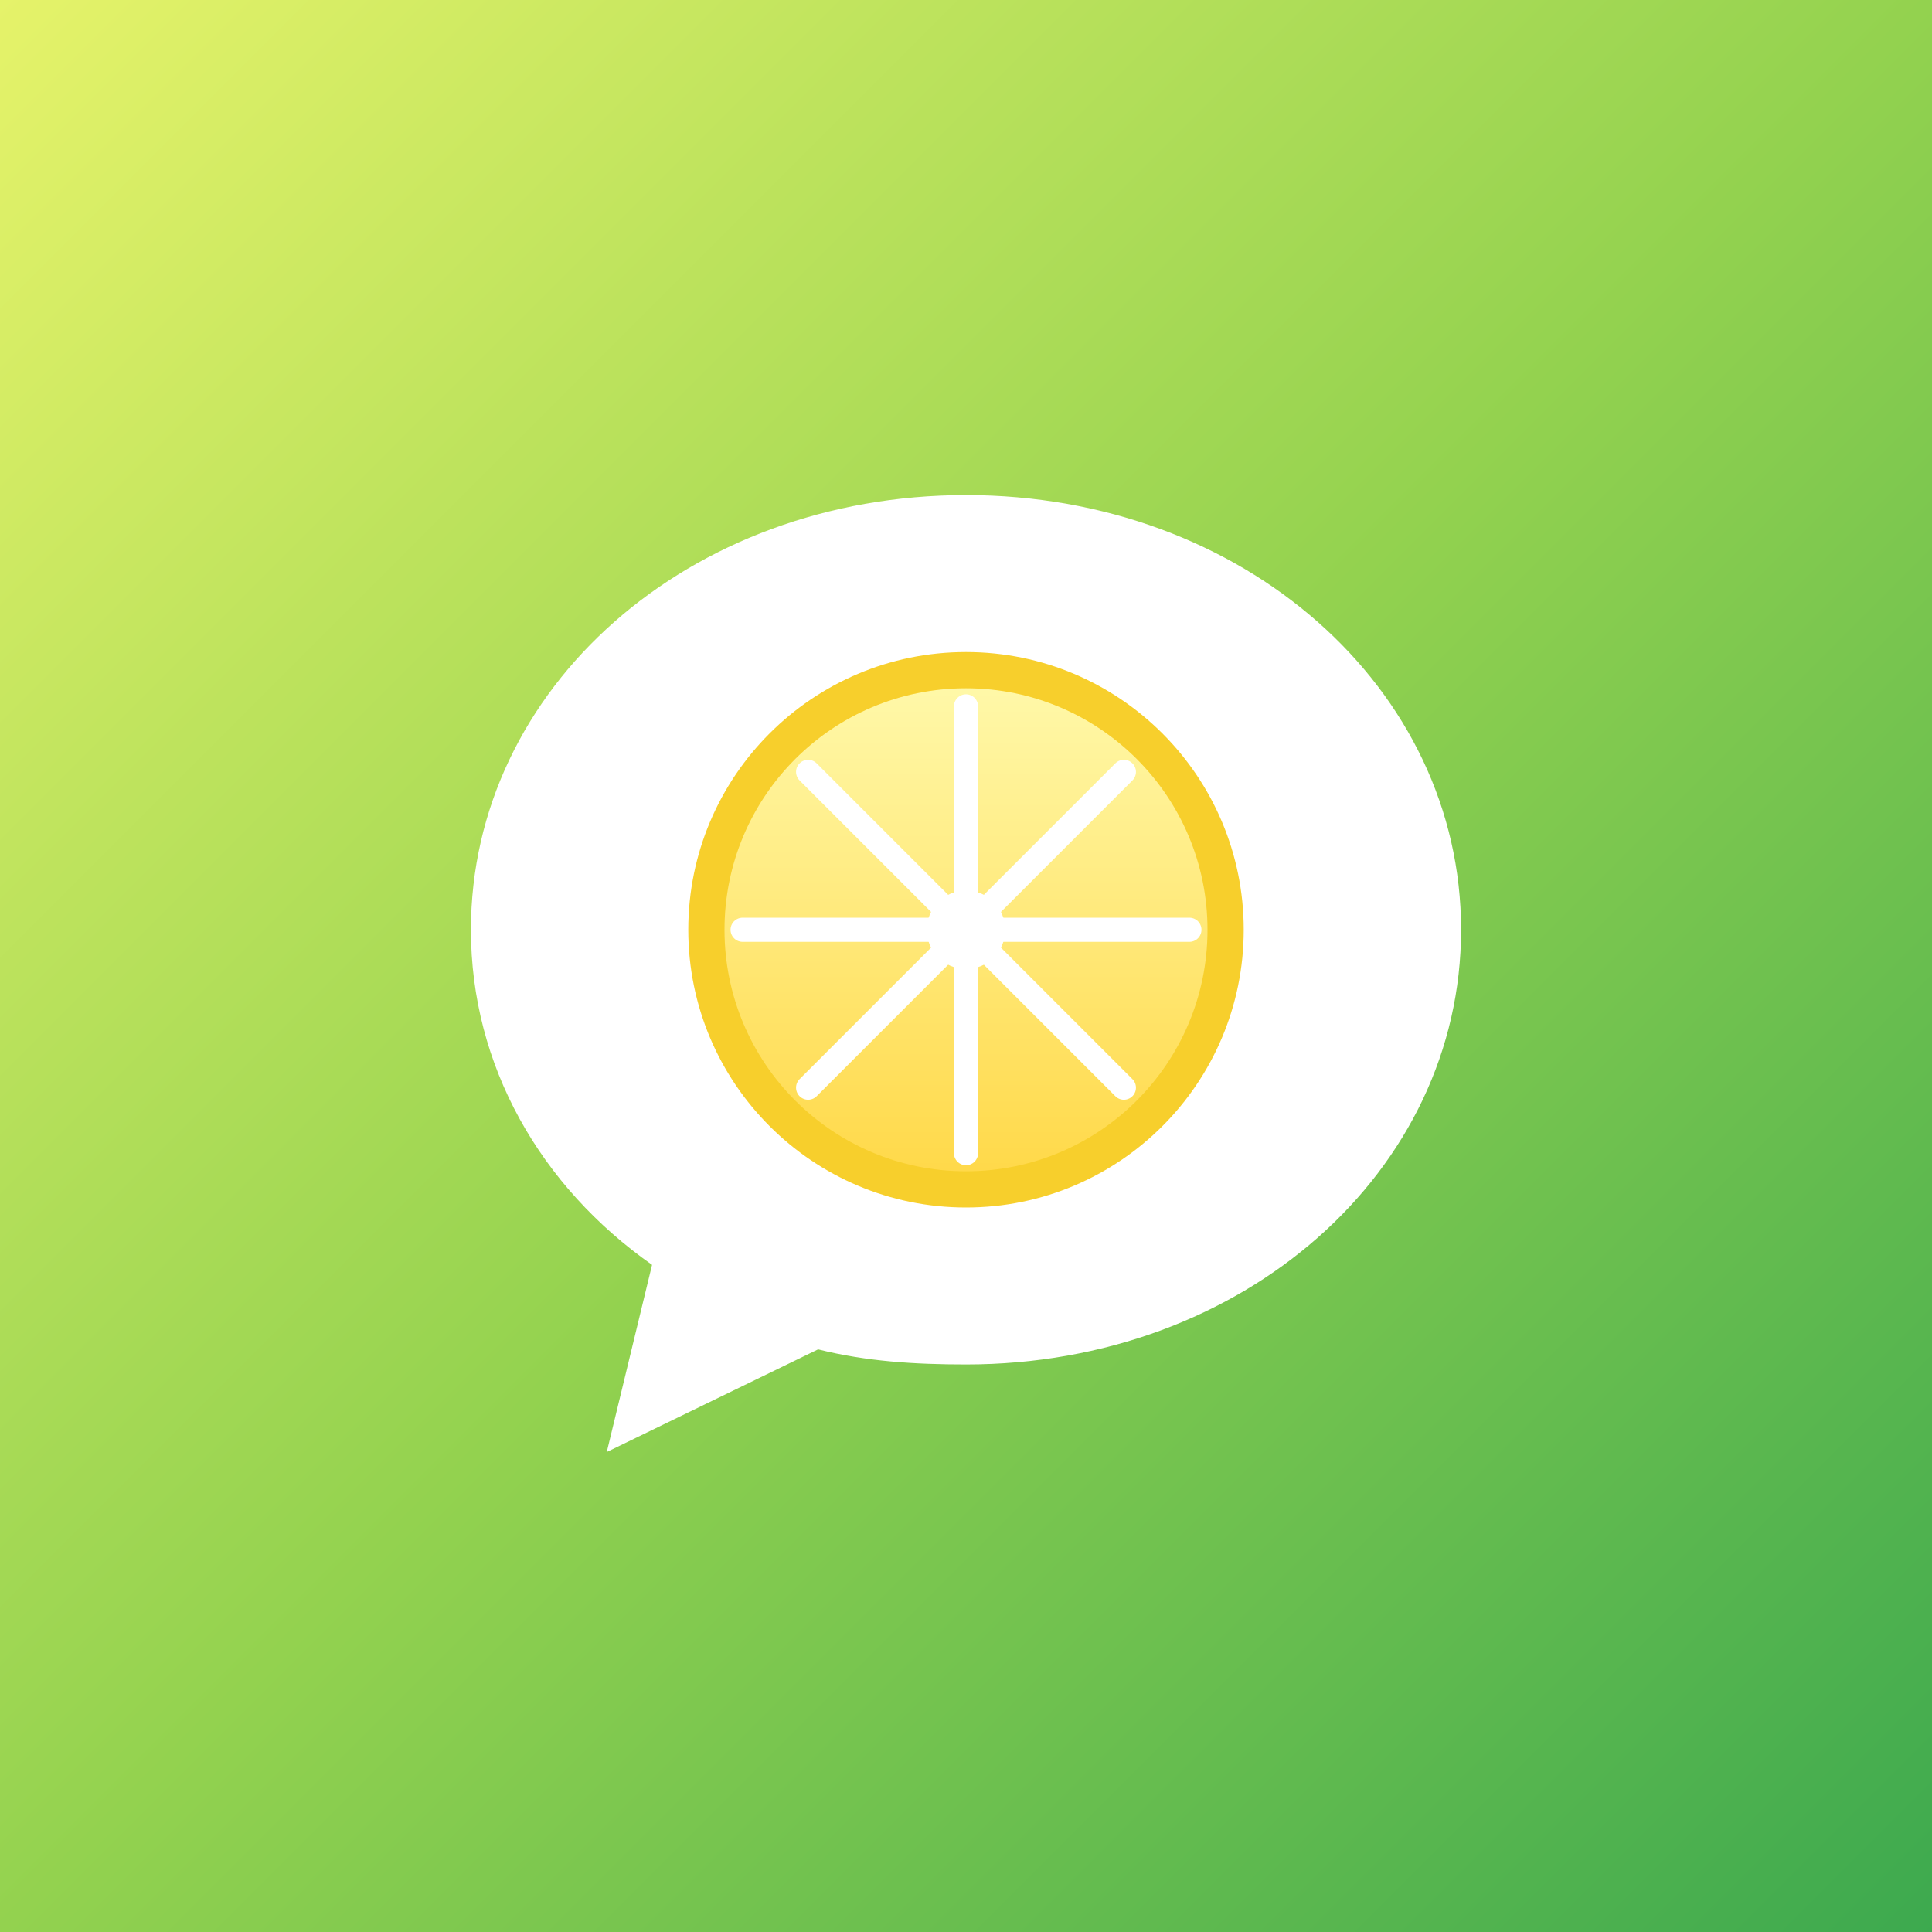
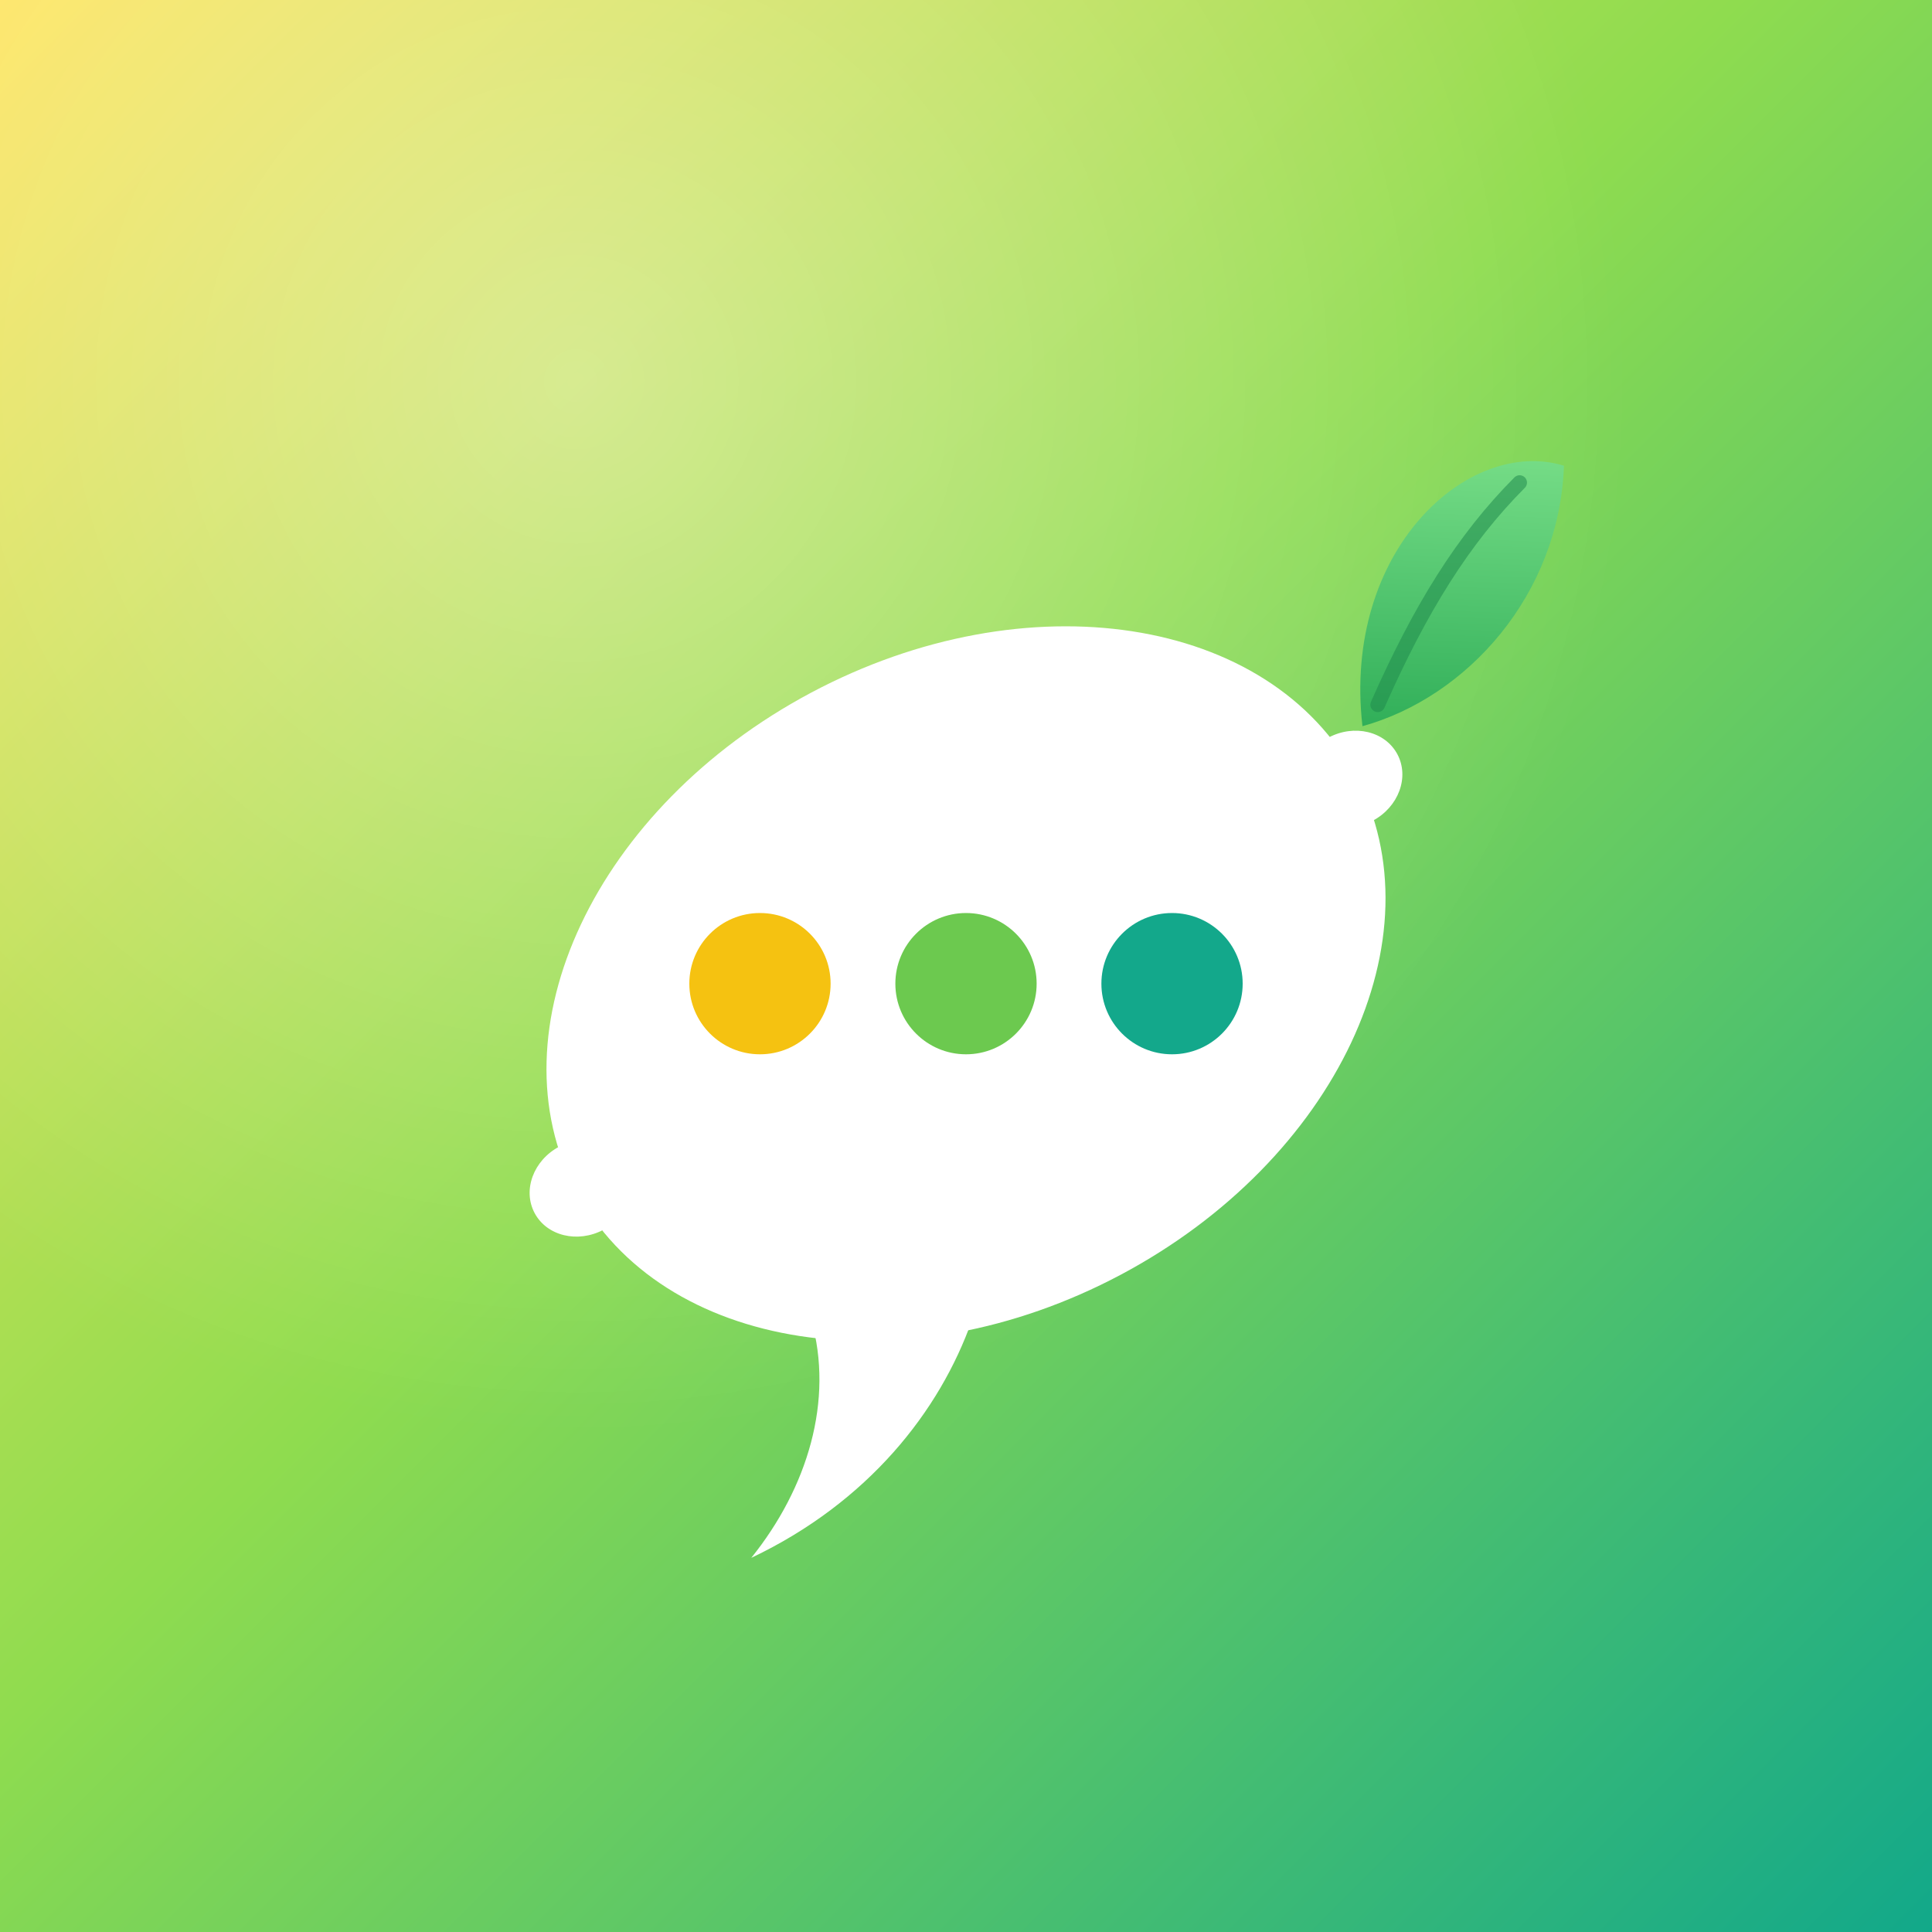
<svg xmlns="http://www.w3.org/2000/svg" viewBox="0 0 512 512">
  <defs>
    <linearGradient id="bg" x1="0" y1="0" x2="1" y2="1">
-       <stop offset="0" stop-color="#e6f36a" />
-       <stop offset=".5" stop-color="#93d24f" />
-       <stop offset="1" stop-color="#3ca94f" />
+       <stop offset="0" stop-color="#ffe45c" />
+       <stop offset=".45" stop-color="#8fdc4f" />
+       <stop offset="1" stop-color="#11a88a" />
    </linearGradient>
-     <linearGradient id="pulp" x1="0" y1="0" x2="0" y2="1">
-       <stop offset="0" stop-color="#fff8a8" />
-       <stop offset="1" stop-color="#ffd94a" />
+     <linearGradient id="dot" x1="0" y1="0" x2="1" y2="1">
+       <stop offset="0" stop-color="#f6c516" />
+       <stop offset="1" stop-color="#38b25a" />
    </linearGradient>
+     <linearGradient id="leaf" x1="0" y1="1" x2="1" y2="0">
+       <stop offset="0" stop-color="#2fae58" />
+       <stop offset="1" stop-color="#7be08a" />
+     </linearGradient>
+     <radialGradient id="shine" cx=".3" cy=".2" r=".9">
+       <stop offset="0" stop-color="#fff" stop-opacity=".35" />
+       <stop offset=".6" stop-color="#fff" stop-opacity="0" />
+     </radialGradient>
  </defs>
  <rect width="512" height="512" fill="url(#bg)" />
-   <g transform="translate(256 256) scale(.8) translate(-256 -256)">
-     <path d="M256 100c-92 0-164 64-164 144 0 45 23 85 60 111l-15 62 70-34c16 4 32 5 49 5 92 0 164-64 164-144S348 100 256 100z" fill="#fff" />
-     <circle cx="256" cy="244" r="92" fill="#f7cf2c" />
-     <circle cx="256" cy="244" r="80" fill="url(#pulp)" />
-     <g stroke="#fff" stroke-width="8" stroke-linecap="round">
-       <path d="M256 244V170M256 244l52.3-52.3M256 244h74M256 244l52.3 52.3M256 244v74M256 244l-52.3 52.3M256 244h-74M256 244l-52.3-52.3" />
+   <rect width="512" height="512" fill="url(#shine)" />
+   <g transform="translate(256 256) scale(.78) translate(-256 -256)">
+     <g transform="translate(256 262) rotate(-28)">
+       <path d="M-100 76 C -106 104, -128 126, -156 138 C -112 140, -76 124, -52 102 Z" fill="#fff" />
+       <ellipse cx="0" cy="0" rx="150" ry="112" fill="#fff" />
+       <ellipse cx="-148" cy="0" rx="18" ry="16" fill="#fff" />
+       <ellipse cx="148" cy="0" rx="18" ry="16" fill="#fff" />
+       <path d="M160 -14 C 182 -70, 238 -84, 262 -60 C 240 -22, 196 -6, 160 -14 Z" fill="url(#leaf)" />
+       <path d="M168 -18 C 196 -40, 220 -54, 246 -62" stroke="#1f8a4c" stroke-width="5" stroke-linecap="round" fill="none" opacity=".55" />
    </g>
-     <circle cx="256" cy="244" r="13" fill="#fff" />
+     <circle cx="186" cy="262" r="24" fill="#f5c211" />
+     <circle cx="256" cy="262" r="24" fill="#6cc94f" />
+     <circle cx="326" cy="262" r="24" fill="#13a88b" />
  </g>
</svg>
